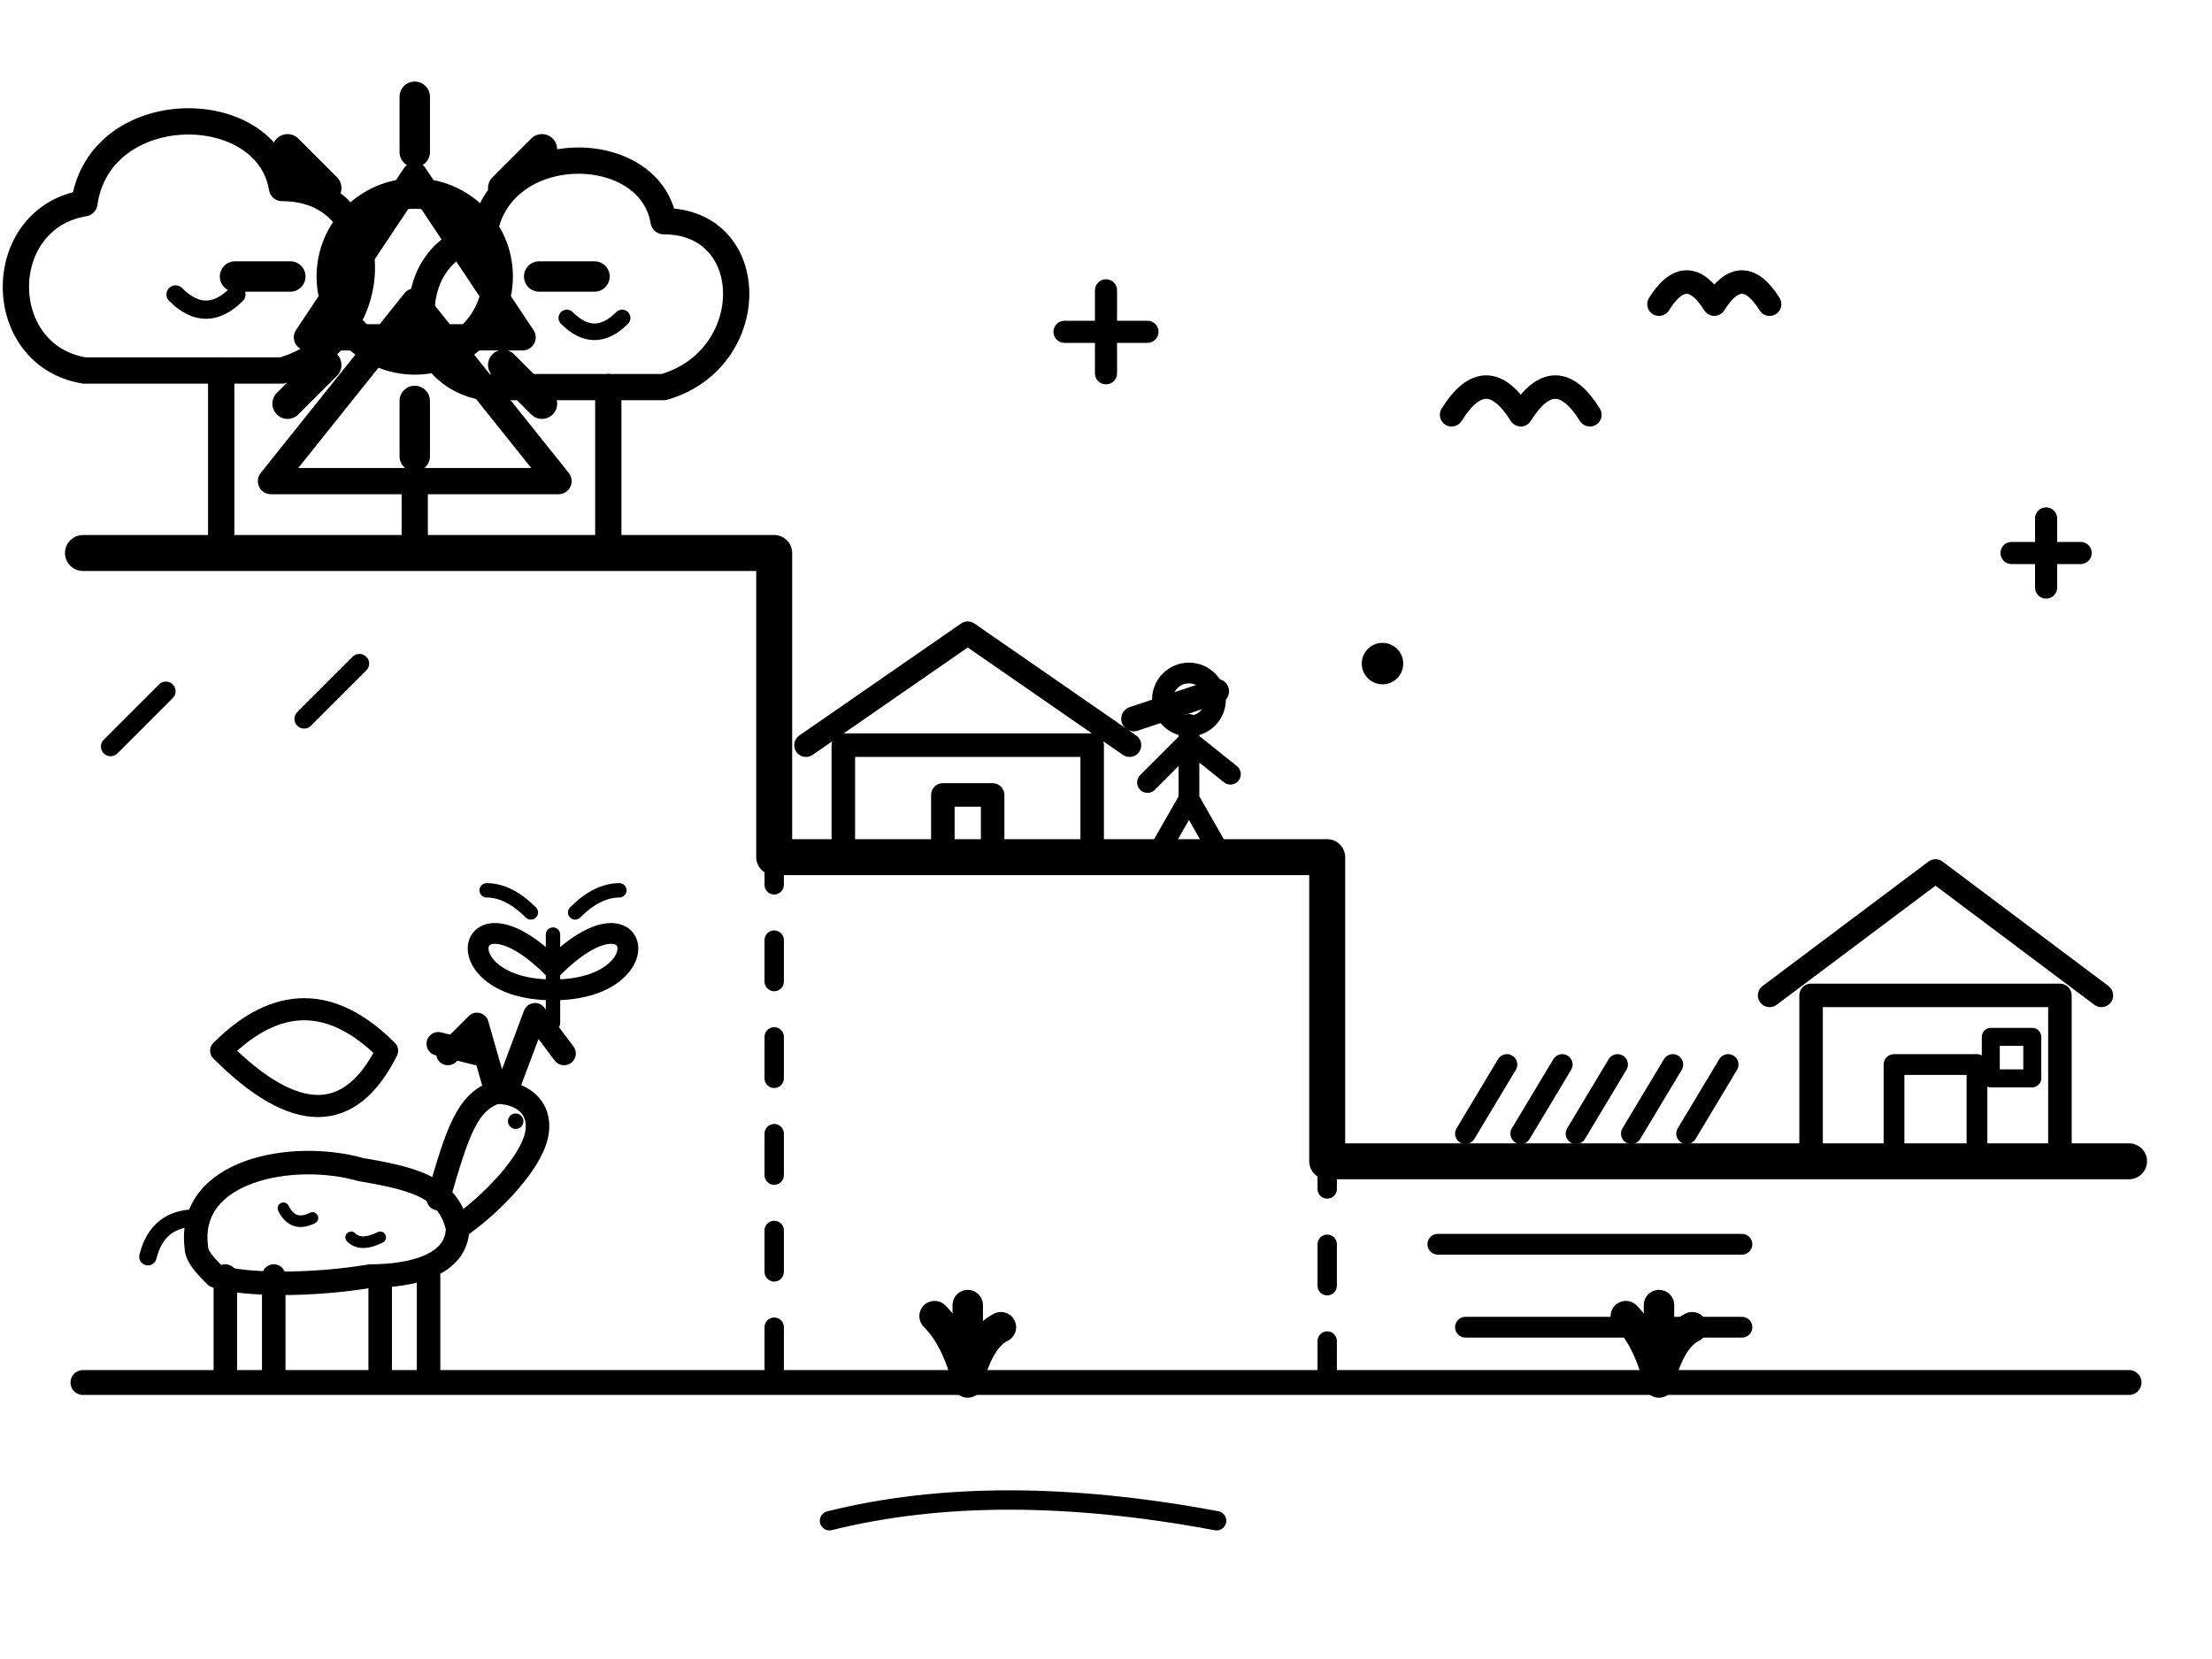
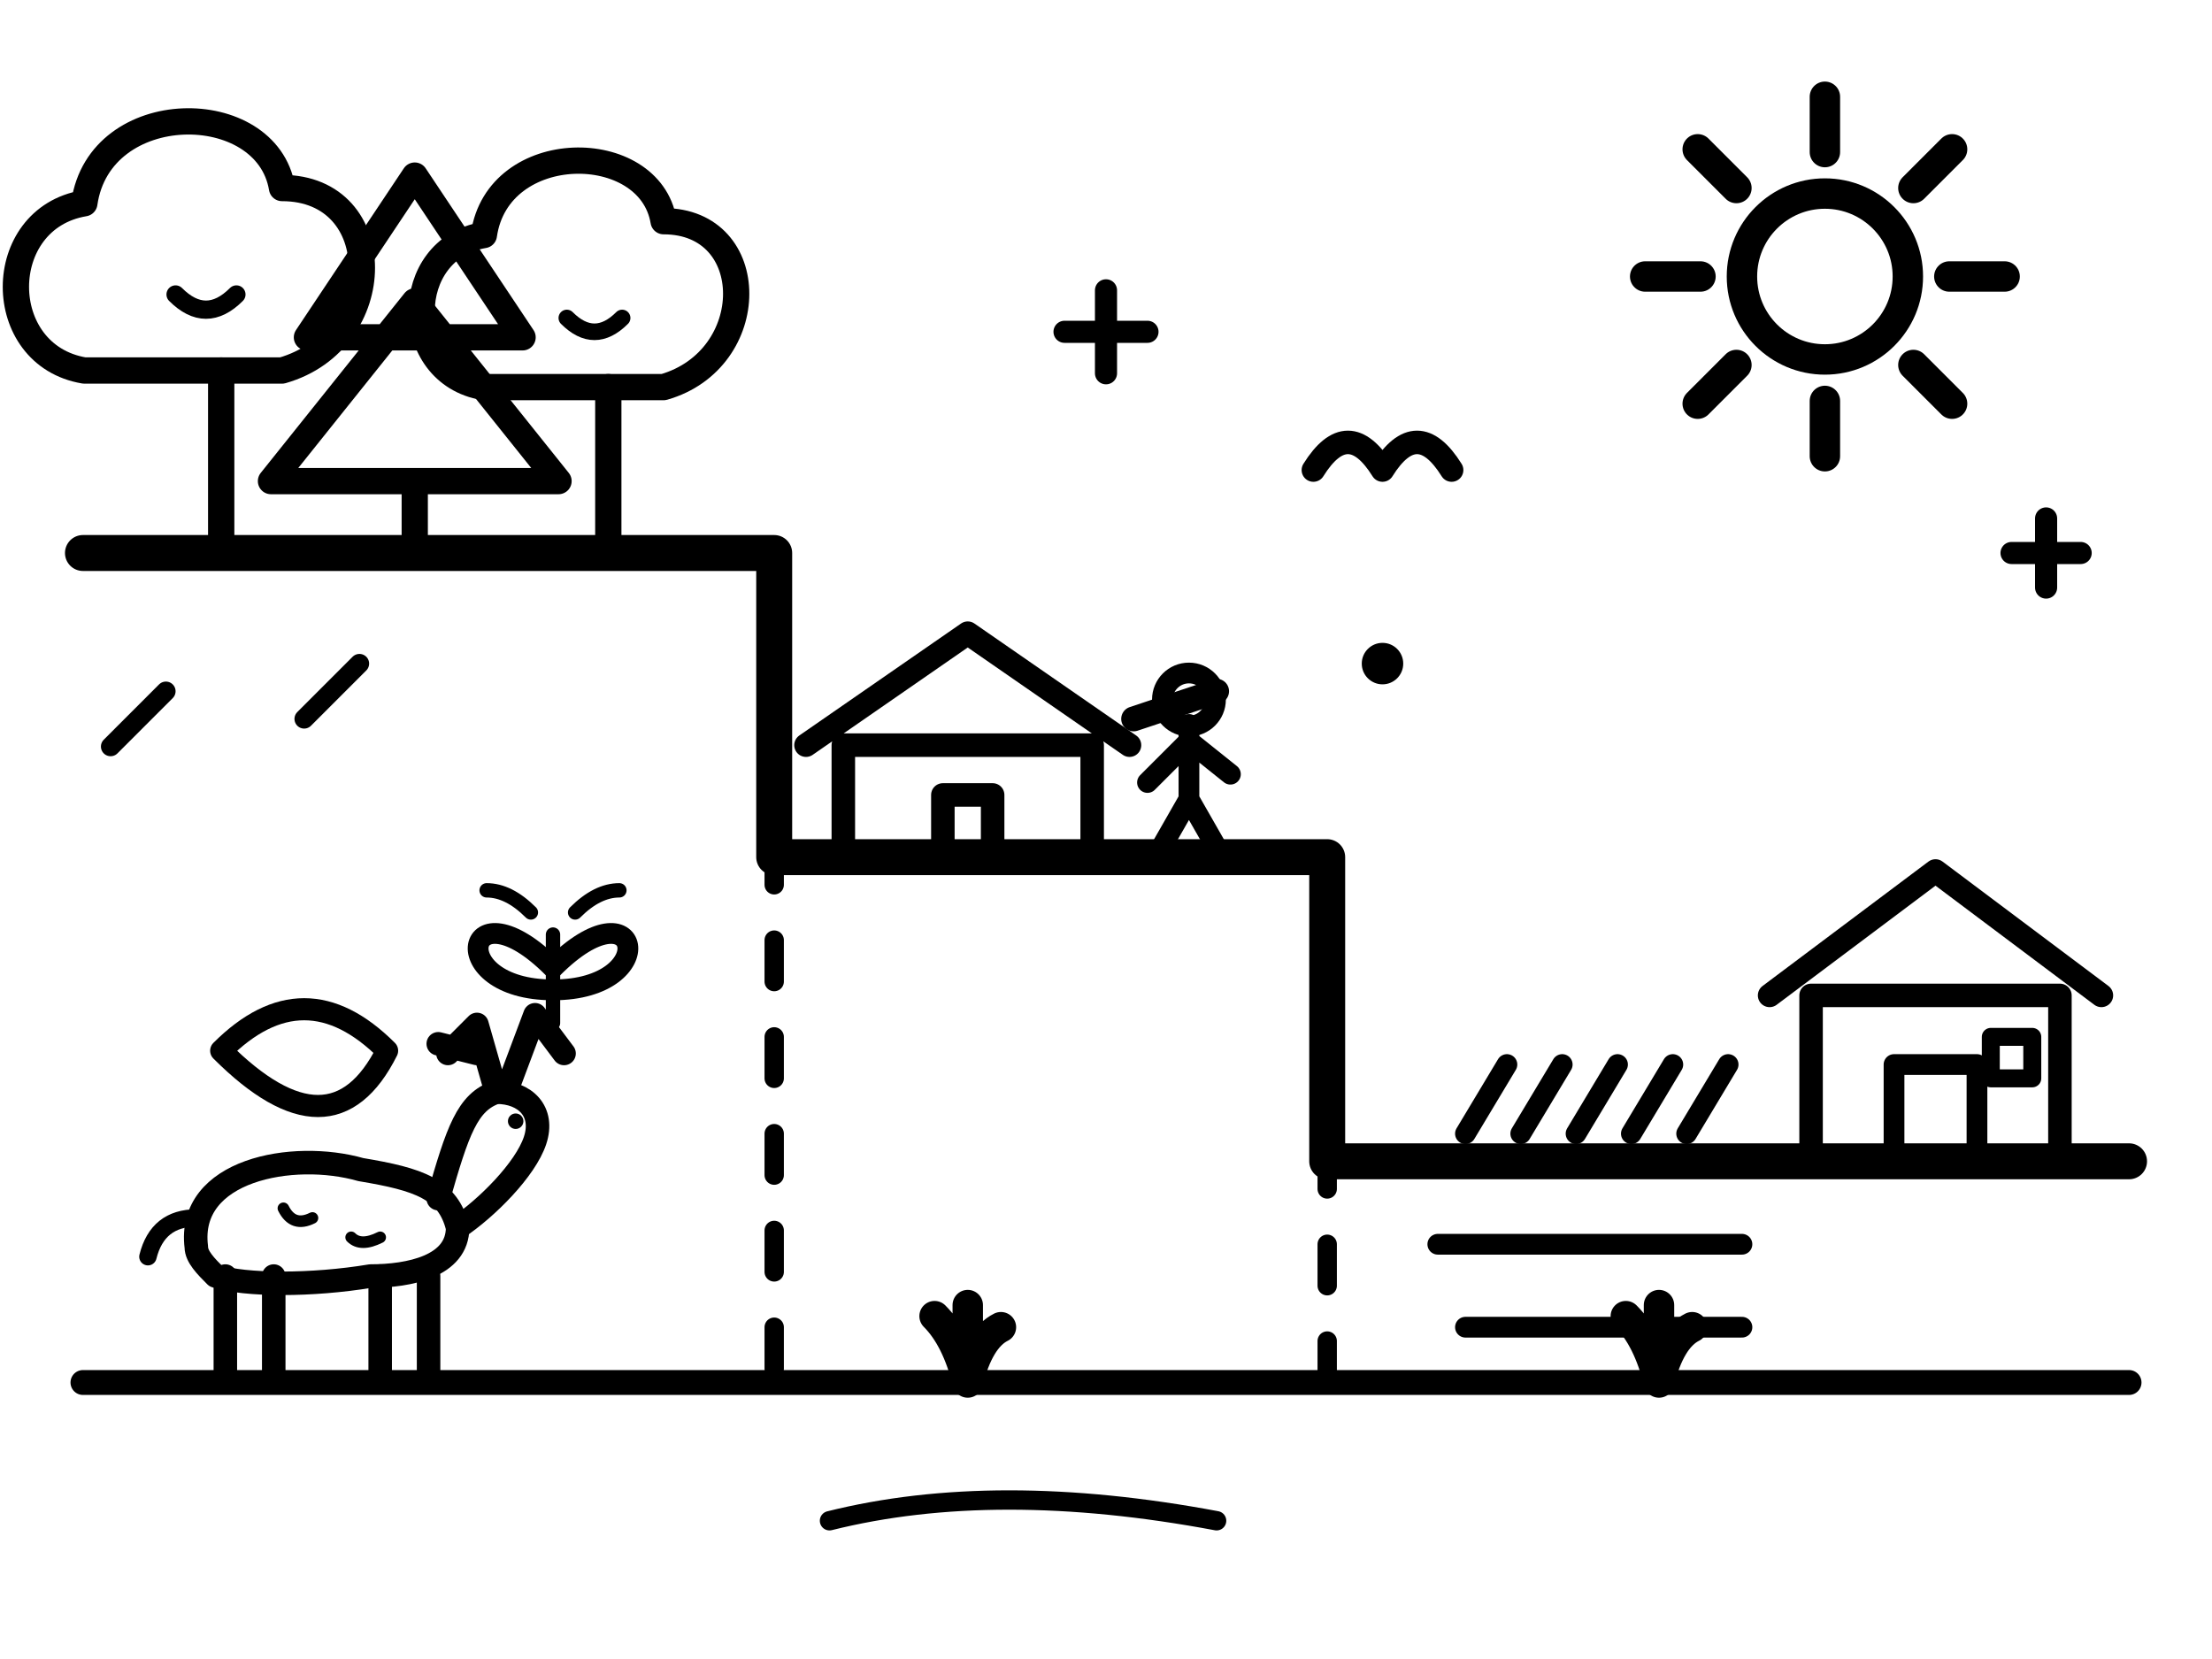
<svg xmlns="http://www.w3.org/2000/svg" viewBox="0 0 160 120" fill="none" stroke="#000" stroke-width="2.2" stroke-linecap="round" stroke-linejoin="round">
  <path d="M6 40h50V62h40V84h58" stroke-width="2.6" />
  <path d="M6 100h148" stroke-width="1.8" />
  <path d="M56 40V100M96 62V100" stroke-width="1.4" stroke-dasharray="3 4" />
  <g transform="translate(16 40) scale(1.1 1.1)" stroke-width="1.73">
    <path d="M0 0v-12" />
    <path d="M-9-12c-6-1-6-10 0-11c1-7 12-7 13-1c7 0 7 10 0 12z" />
    <path d="M-3-17q2 2 4 0" stroke-width="1.2" />
  </g>
  <g transform="translate(30 40) scale(1.3 1.3)" stroke-width="1.46">
    <path d="M0 0v-4M-8-4h16l-8-10zM-6-12h12l-6-9z" />
  </g>
  <g transform="translate(44 40) scale(1 1)" stroke-width="1.90">
    <path d="M0 0v-12" />
    <path d="M-9-12c-6-1-6-10 0-11c1-7 12-7 13-1c7 0 7 10 0 12z" />
    <path d="M-3-17q2 2 4 0" stroke-width="1.2" />
  </g>
  <path d="M8 54l4-4M22 52l4-4" stroke-width="1.4" />
  <g transform="translate(70 62) scale(0.9 0.9)" stroke-width="1.89">
    <path d="M-10 0v-9h20v9zM-13-9l13-9l13 9" />
    <path d="M-2 0v-5h4v5" />
  </g>
  <g transform="translate(86 62) scale(0.6 0.6)" stroke-width="2.50">
    <circle cx="0" cy="-19" r="3.2" />
    <path d="M0-16v9M0-14l-5 5M0-14l5 4M0-7l-4 7M0-7l4 7" />
  </g>
  <path d="M82 52l6-2" stroke-width="1.8" />
  <path d="M104 84h20M104 90h22M106 96h20" stroke-width="1.5" />
  <path d="M106 82l3 -5M110 82l3 -5M114 82l3 -5M118 82l3 -5M122 82l3 -5" stroke-width="1.5" />
  <g transform="translate(140 84) scale(1 1)" stroke-width="1.70">
    <path d="M-9 0V-12H9V0Z" />
    <path d="M-12-12L0-21L12-12" />
    <path d="M-3 0V-7H3V0" stroke-width="1.5" />
    <path d="M4-9h3v3H4z" stroke-width="1.3" />
  </g>
  <path d="M110 100q4-4 8 0" stroke-width="0" />
  <path d="M16 76q6-6 12 0q-4 8-12 0z" stroke-width="1.6" />
  <g transform="translate(24 100) scale(0.7 0.7)" stroke-width="2.43">
    <path d="M-14-14C-15-22-4-24 3-22C9-21 12-20 13-16C13-12 8-11 4-11C-2-10-9-10-12-11C-13-12-14-13-14-14z" />
    <path d="M-11-11v11M-6-11v11M5-11v11M10-11v11" />
    <path d="M11-19C13-26 14-29 17-30C20-30 22-28 21-25C20-22 16-18 13-16" />
    <path d="M17-30l-2-7l-3 3M18-30l3-8l3 4M15-34l-4-1" />
    <circle cx="19" cy="-27" r="0.8" fill="#000" stroke="none" />
    <path d="M-14-17q-4 0-5 4" stroke-width="1.8" />
    <path d="M-5-18q1 2 3 1M2-15q1 1 3 0" stroke-width="1.2" />
  </g>
  <g transform="translate(40 70) scale(0.8 0.8)" stroke-width="1.88">
    <path d="M0 0C-8-8-10 2 0 2C10 2 8-8 0 0z" />
    <path d="M0-3v8M-2-5q-2-2-4-2M2-5q2-2 4-2" stroke-width="1.3" />
  </g>
-   <path d="M105 30q2.5 -4 5 0q2.5 -4 5 0" stroke-width="1.7" />
-   <path d="M120 22q2 -3.2 4 0q2 -3.2 4 0" stroke-width="1.7" />
-   <circle cx="30" cy="20" r="6" />
-   <path d="M39.0 20.0L43.0 20.0M36.4 26.4L39.2 29.2M30.0 29.0L30.0 33.0M23.6 26.4L20.8 29.2M21.0 20.0L17.0 20.0M23.6 13.6L20.8 10.8M30.0 11.0L30.0 7.0M36.4 13.6L39.2 10.8" />
+   <path d="M95 34q2.5 -4 5 0q2.5 -4 5 0" stroke-width="1.7" />
+   <circle cx="132" cy="20" r="6" />
+   <path d="M141.0 20.0L145.0 20.0M138.4 26.4L141.2 29.2M132.0 29.0L132.0 33.0M125.6 26.4L122.8 29.2M123.0 20.0L119.0 20.0M125.6 13.6L122.8 10.8M132.0 11.0L132.0 7.0M138.4 13.6L141.2 10.8" />
  <path d="M77 24h6M80 21v6" stroke-width="1.6" />
  <path d="M145.5 40h5M148 37.5v5" stroke-width="1.6" />
  <circle cx="100" cy="48" r="1.5" fill="#000" stroke="none" />
  <path d="M70 100q-0.8 -3.2 -2.4 -4.8M70 100v-5.6M70 100q0.8 -3.2 2.4 -4" />
  <path d="M120 100q-0.8 -3.2 -2.4 -4.8M120 100v-5.6M120 100q0.8 -3.2 2.4 -4" />
  <path d="M60 110q12-3 28 0" stroke-width="1.4" />
</svg>
